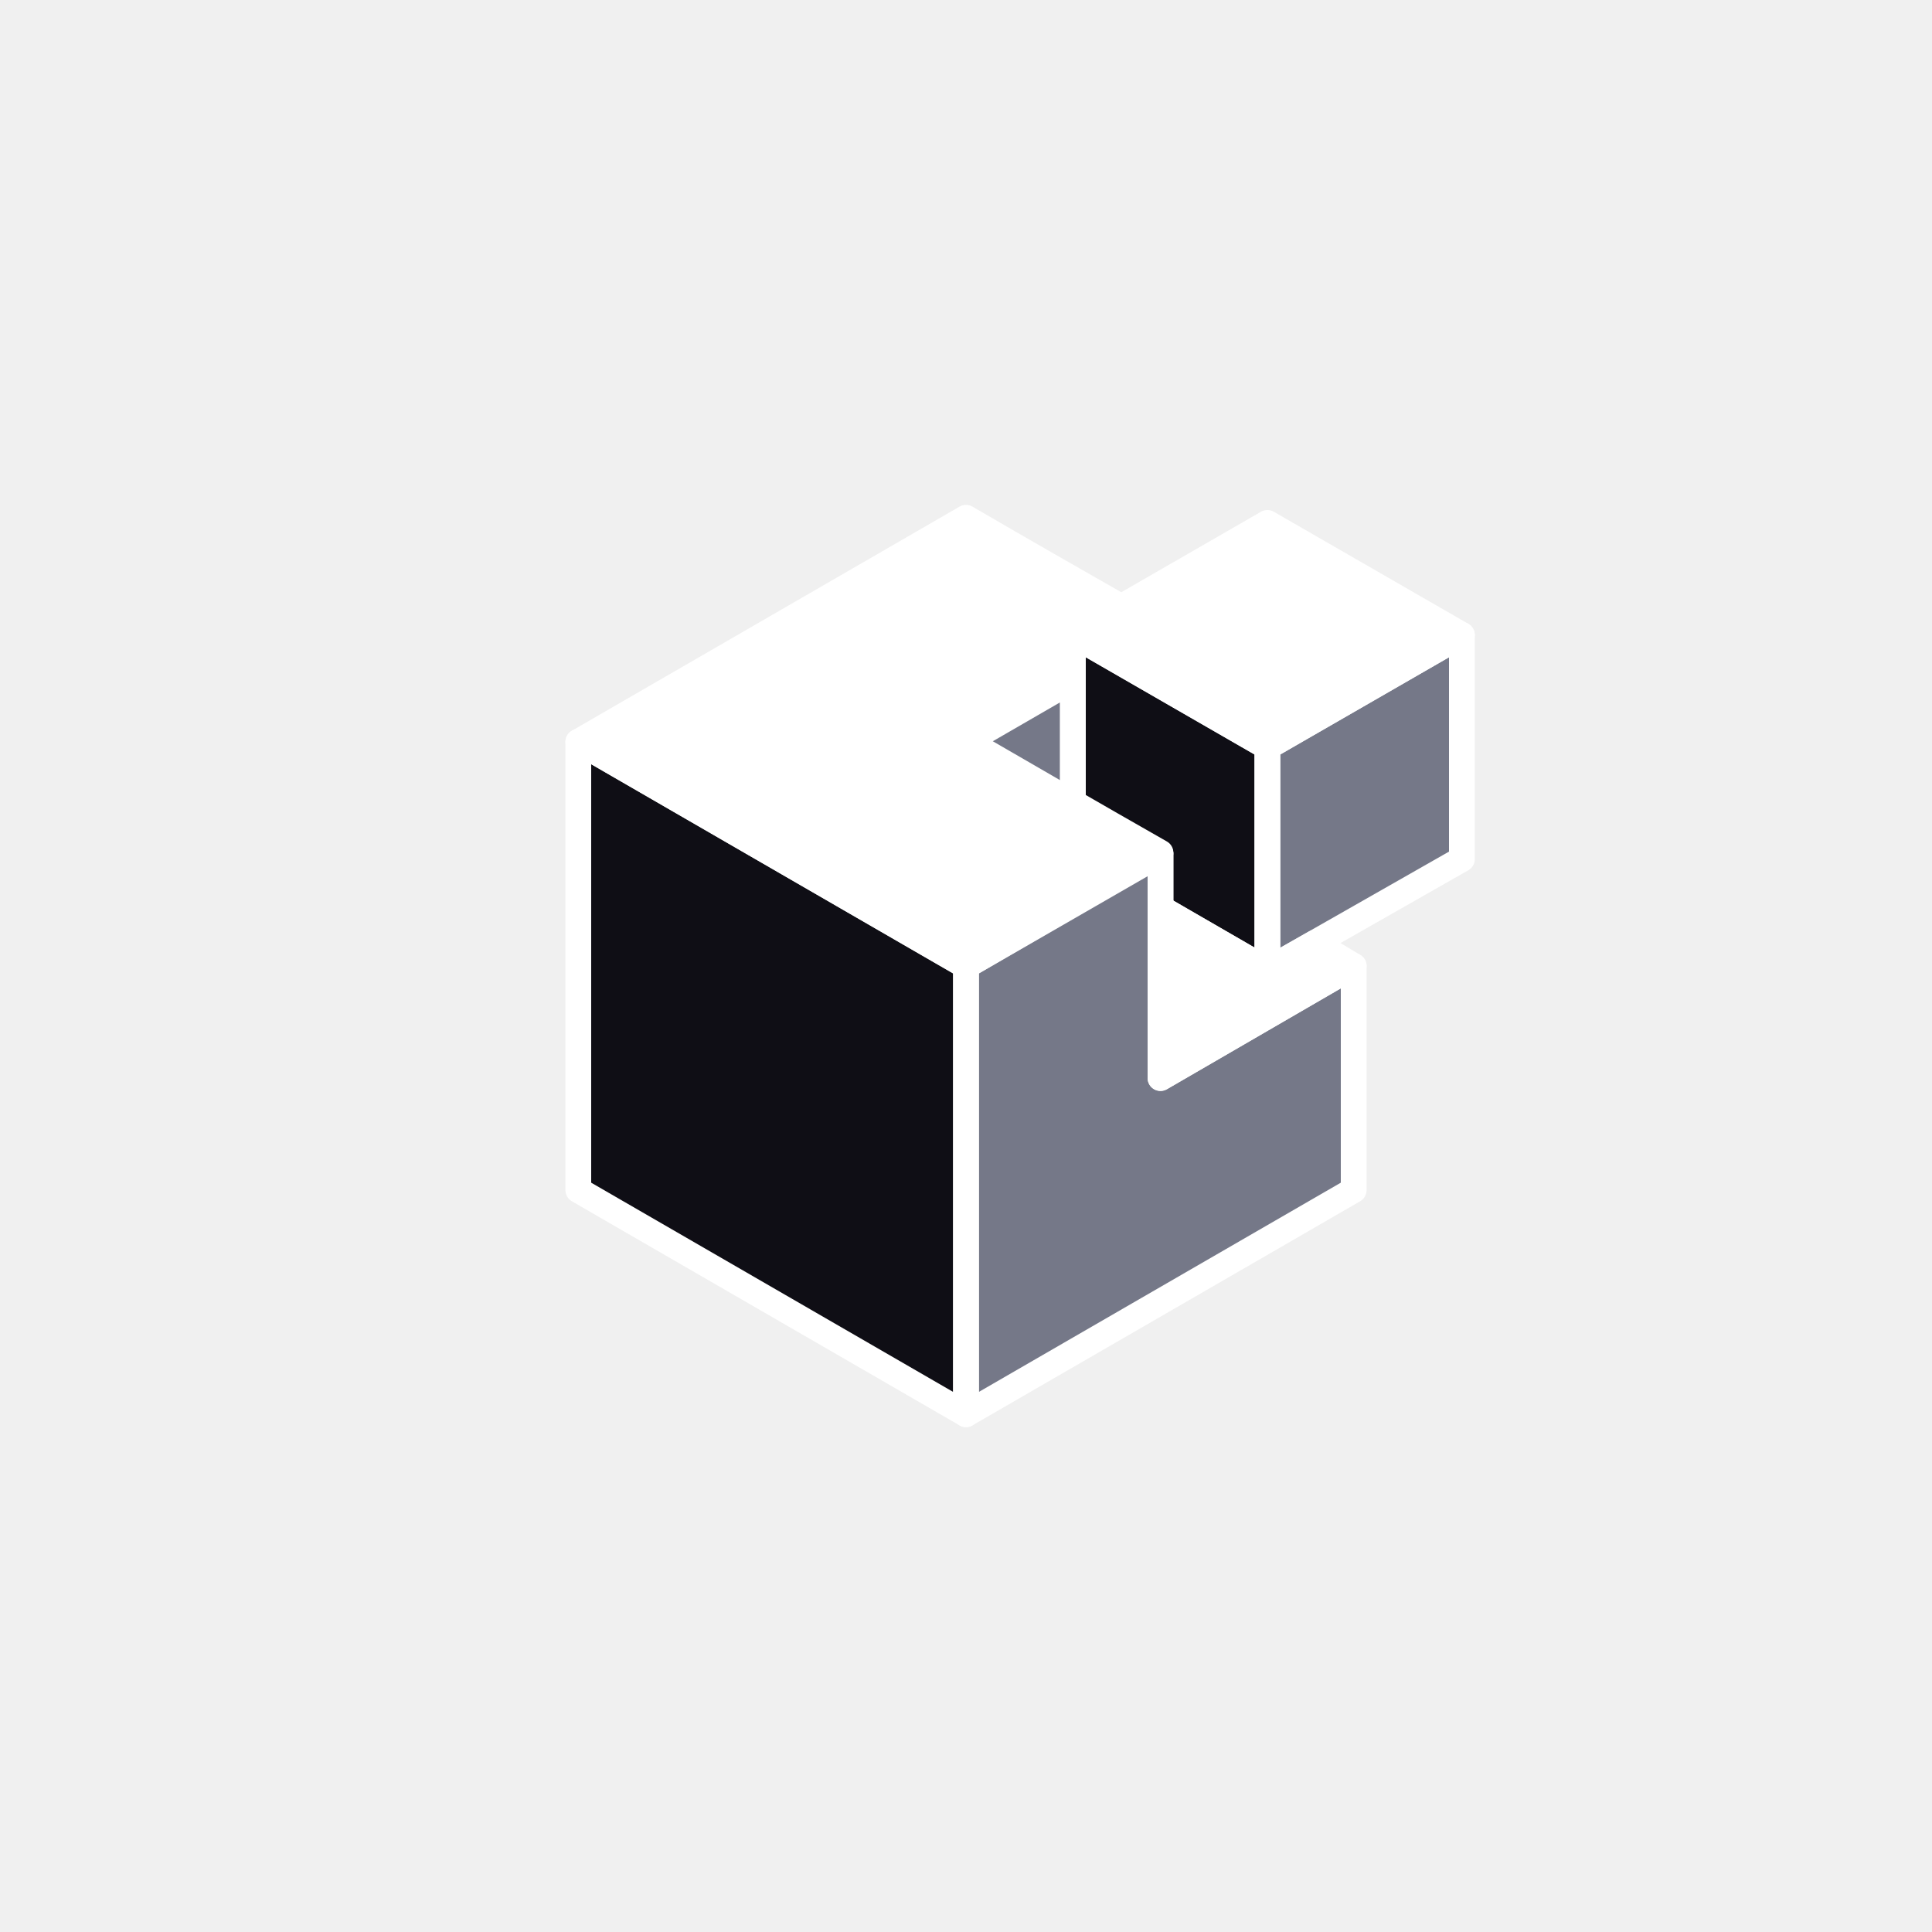
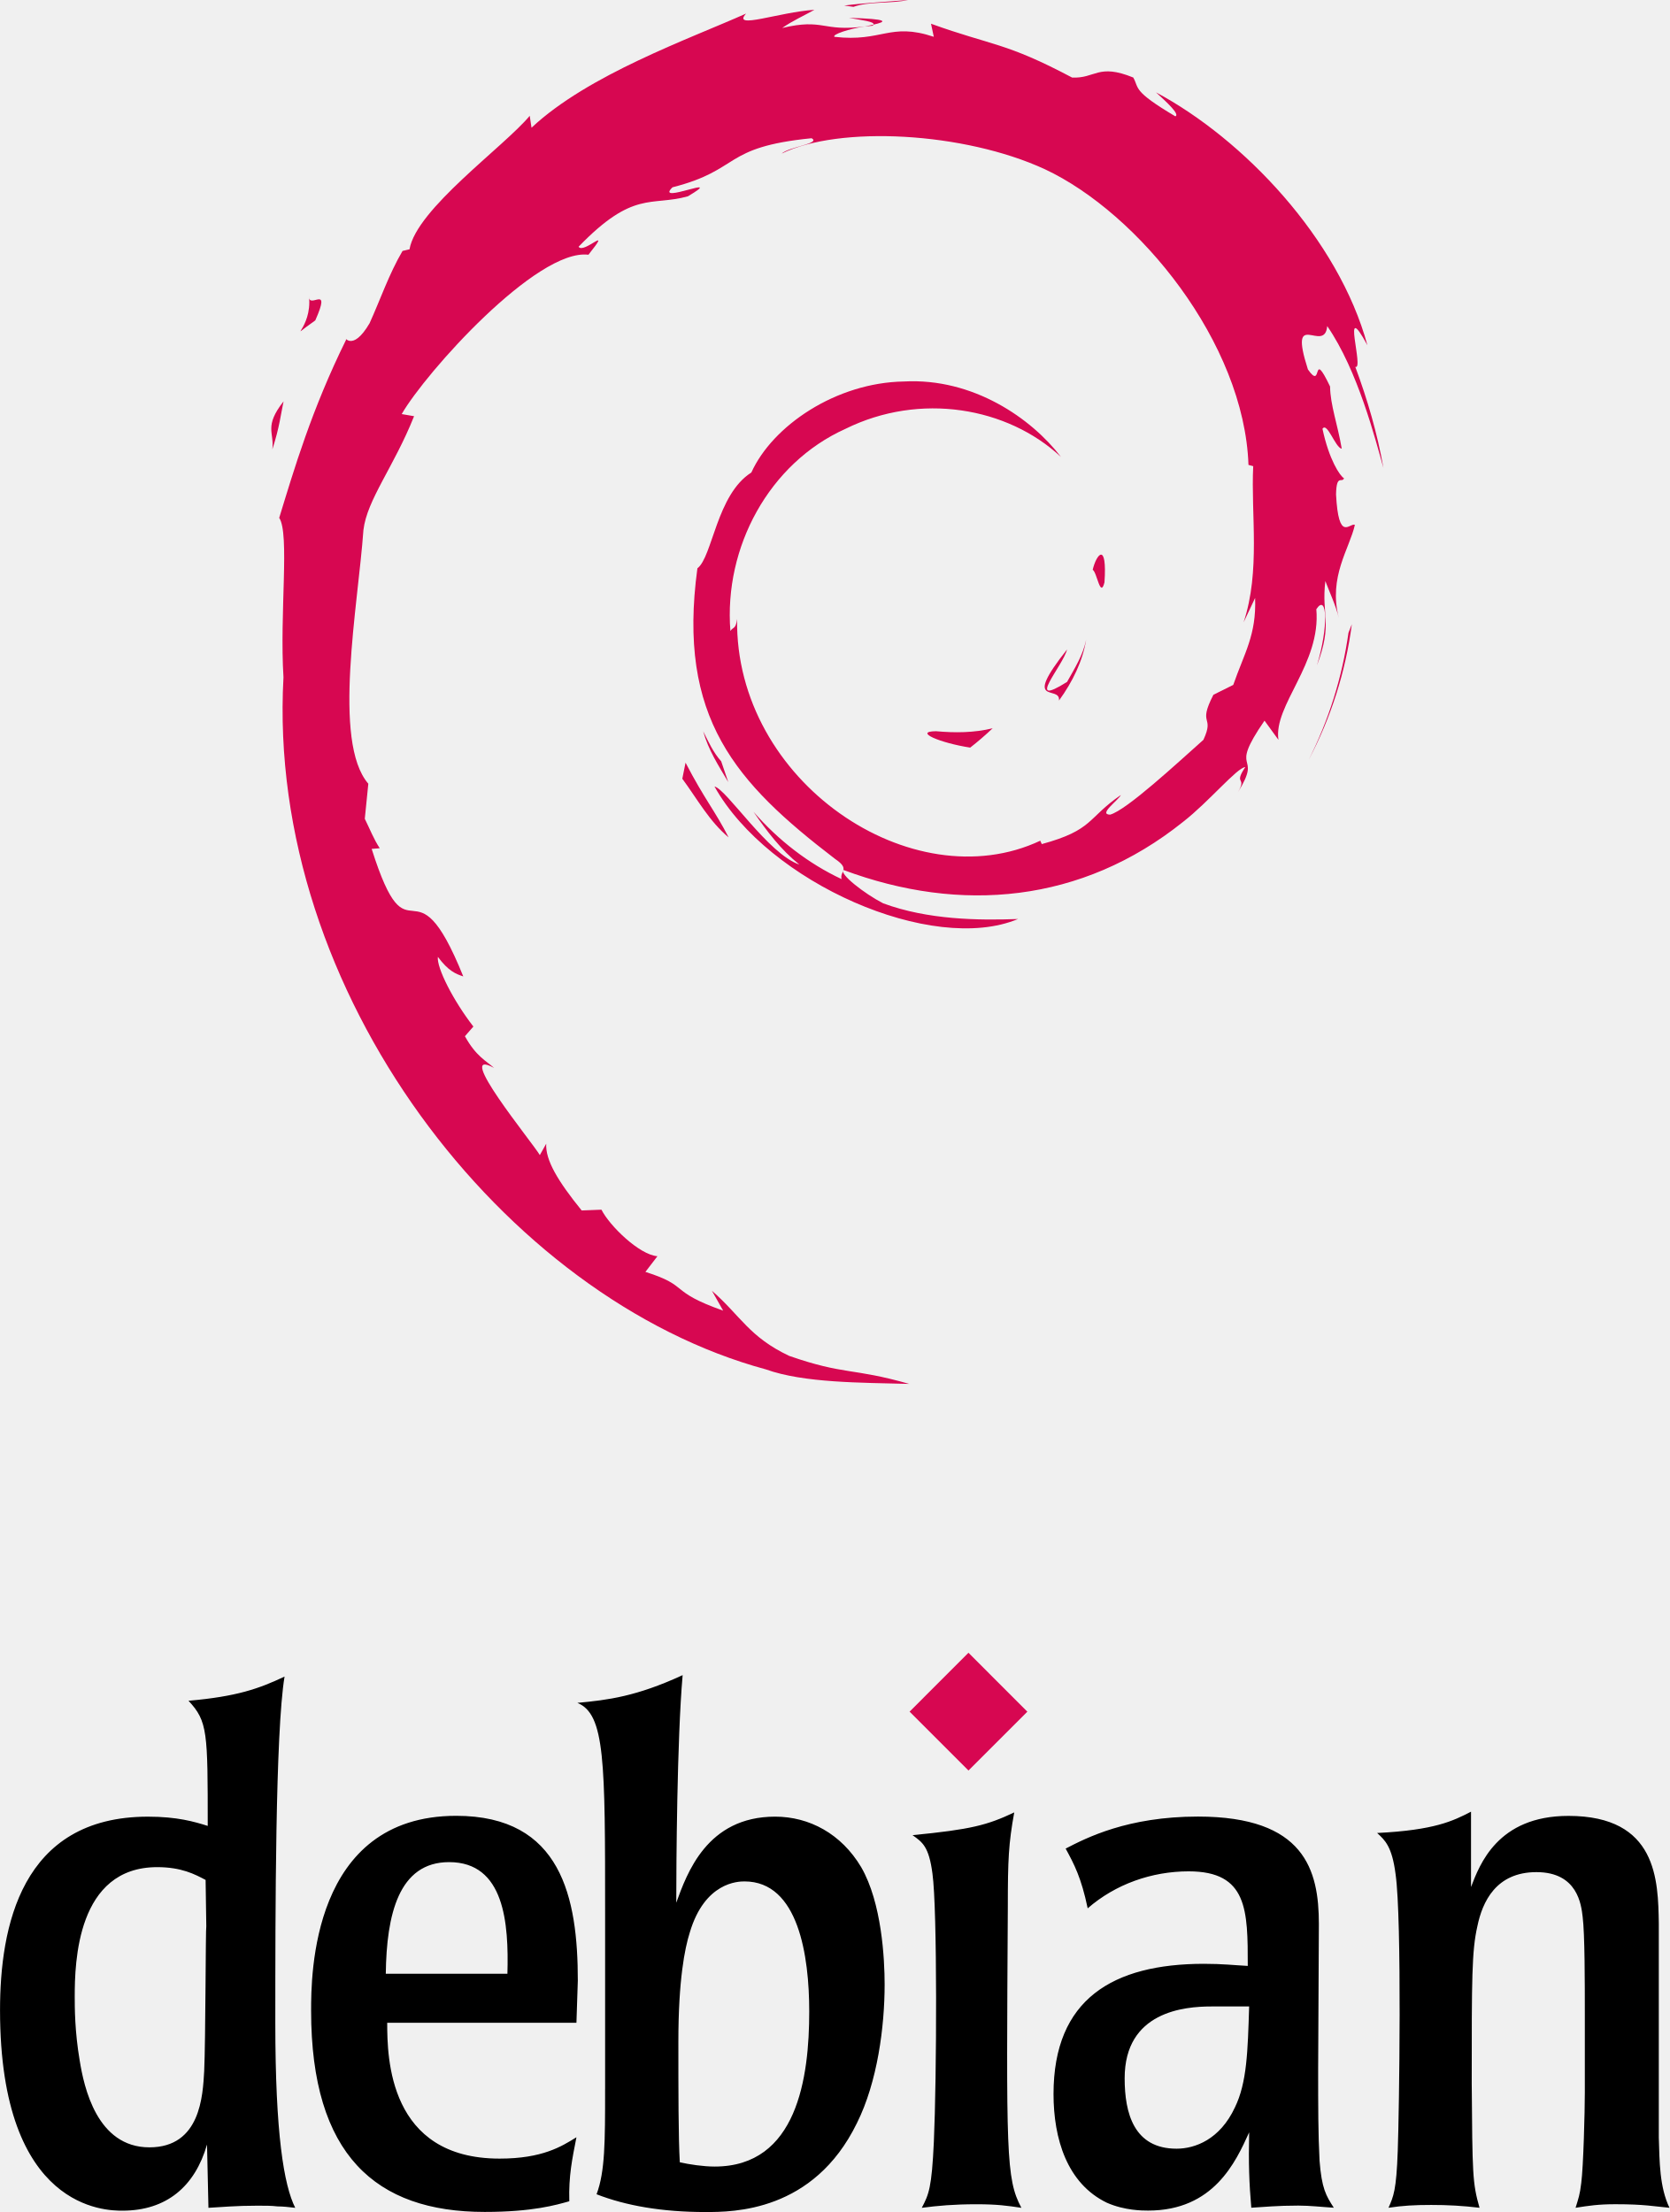
- <svg xmlns="http://www.w3.org/2000/svg" version="1.1" id="Layer_1" x="0px" y="0px" viewBox="0 0 150 150" style="enable-background:new 0 0 150 150;" xml:space="preserve">
-   <style type="text/css">
- 	.st0{fill:#FFFFFF;}
- 	.st1{fill:#757888;}
- 	.st2{fill:#0F0E15;}
- 	.st3{fill:none;stroke:#FFFFFF;stroke-width:2;stroke-linecap:round;stroke-linejoin:round;stroke-miterlimit:10;}
- </style>
-   <g>
-     <g>
-       <polygon class="st0" points="105.1,75 102.1,73.2 98.4,75.3 90.1,70.5 90.1,83.7   " />
-       <polygon class="st1" points="83.3,52.8 83.3,62.4 75,57.6   " />
-       <polygon class="st2" points="44.9,92.4 44.9,57.6 75,75 75,109.8   " />
-       <polygon class="st0" points="83.3,49.3 98.4,40.6 113.5,49.3 98.4,58   " />
-       <polygon class="st2" points="90.1,66.3 83.3,62.4 83.3,49.3 98.4,58 98.4,75.3 90.1,70.5   " />
-       <polygon class="st1" points="113.5,66.7 113.5,49.3 98.4,58 98.4,75.3   " />
-       <path class="st0" d="M44.9,57.6L75,40.2c3.4,2,12,6.9,12,6.9l-3.7,2.1v3.5c0,0-5.2,3-8.3,4.8c5,2.9,10,5.8,15.1,8.7L75,75    L44.9,57.6z" />
-       <polygon class="st1" points="105.1,75 90.1,83.7 90.1,66.3 75,75 75,109.8 105.1,92.4   " />
-     </g>
-     <g>
-       <polygon class="st3" points="105.1,75 102.1,73.2 98.4,75.3 90.1,70.5 90.1,83.7   " />
-       <polygon class="st3" points="83.3,52.8 83.3,62.4 75,57.6   " />
-       <polygon class="st3" points="44.9,92.4 44.9,57.6 75,75 75,109.8   " />
-       <polygon class="st3" points="83.3,49.3 98.4,40.6 113.5,49.3 98.4,58   " />
-       <polygon class="st3" points="90.1,66.3 83.3,62.4 83.3,49.3 98.4,58 98.4,75.3 90.1,70.5   " />
-       <polygon class="st3" points="113.5,66.7 113.5,49.3 98.4,58 98.4,75.3   " />
-       <path class="st3" d="M44.9,57.6L75,40.2c3.4,2,12,6.9,12,6.9l-3.7,2.1v3.5c0,0-5.2,3-8.3,4.8c5,2.9,10,5.8,15.1,8.7L75,75    L44.9,57.6z" />
-       <polygon class="st3" points="105.1,75 90.1,83.7 90.1,66.3 75,75 75,109.8 105.1,92.4   " />
-     </g>
-   </g>
+ <svg xmlns="http://www.w3.org/2000/svg" height="144.13" viewBox="0 0 108.758 144.133" width="108.76">
+   <path fill="#D70751" d="M60.969 47.645c-1.494.02.281.768 2.232 1.069a19.886 19.886 0 0 0 1.463-1.26c-1.213.297-2.449.304-3.695.191m8.017-1.999c.893-1.229 1.541-2.573 1.77-3.963-.201.99-.736 1.845-1.244 2.749-2.793 1.759-.264-1.044-.002-2.111-3.002 3.783-.414 2.268-.524 3.325m2.963-7.704c.182-2.691-.529-1.839-.768-.814.278.146.499 1.898.768.814M55.301 1.163c.798.142 1.724.252 1.591.443.876-.193 1.073-.367-1.591-.443m1.592.443l-.561.117.523-.048.038-.069" />
+   <path fill="#D70751" d="M81.762 38.962c.09 2.416-.705 3.59-1.424 5.666l-1.293.643c-1.057 2.054.105 1.304-.652 2.937-1.652 1.467-5.006 4.589-6.08 4.875-.785-.017.531-.926.703-1.281-2.209 1.516-1.773 2.276-5.152 3.199l-.098-.221c-8.33 3.92-19.902-3.847-19.75-14.443-.088.672-.253.504-.437.774-.43-5.451 2.518-10.926 7.49-13.165 4.863-2.406 10.564-1.42 14.045 1.829-1.912-2.506-5.721-5.163-10.232-4.917-4.421.072-8.558 2.881-9.938 5.932-2.264 1.425-2.528 5.496-3.514 6.242-1.329 9.76 2.497 13.975 8.97 18.936 1.016.686.286.791.422 1.313-2.15-1.006-4.118-2.526-5.738-4.387.86 1.257 1.787 2.479 2.986 3.439-2.029-.685-4.738-4.913-5.527-5.085 3.495 6.258 14.178 10.975 19.775 8.634-2.59.096-5.879.053-8.787-1.022-1.225-.629-2.884-1.93-2.587-2.173 7.636 2.851 15.522 2.158 22.128-3.137 1.682-1.31 3.518-3.537 4.049-3.567-.799 1.202.137.578-.477 1.639 1.672-2.701-.729-1.1 1.73-4.664l.908 1.25c-.34-2.244 2.785-4.966 2.467-8.512.717-1.084.799 1.168.039 3.662 1.055-2.767.279-3.212.549-5.496.291.768.678 1.583.875 2.394-.688-2.675.703-4.503 1.049-6.058-.342-.15-1.061 1.182-1.227-1.976.025-1.372.383-.719.52-1.057-.268-.155-.975-1.207-1.404-3.224.309-.475.832 1.229 1.256 1.298-.273-1.603-.742-2.826-.762-4.057-1.24-2.59-.439.346-1.443-1.112-1.32-4.114 1.094-.955 1.258-2.823 1.998 2.895 3.137 7.385 3.662 9.244-.4-2.267-1.045-4.464-1.834-6.589.609.257-.979-4.663.791-1.405C87.189 15.552 81 9.062 75.305 6.018c.695.637 1.574 1.437 1.26 1.563-2.834-1.685-2.336-1.818-2.742-2.53-2.305-.939-2.459.077-3.984.002-4.35-2.308-5.188-2.063-9.191-3.507l.182.852c-2.881-.96-3.357.362-6.47.002-.189-.147.998-.536 1.976-.677-2.786.368-2.656-.55-5.382.101.671-.471 1.383-.784 2.099-1.184-2.271.138-5.424 1.322-4.451.244-3.705 1.654-10.286 3.975-13.979 7.438l-.116-.776c-1.692 2.031-7.379 6.066-7.832 8.699l-.453.105c-.879 1.491-1.45 3.18-2.148 4.713-1.151 1.963-1.688.756-1.524 1.064-2.265 4.592-3.392 8.45-4.363 11.616.692 1.035.017 6.232.278 10.391-1.136 20.544 14.418 40.489 31.42 45.093 2.492.893 6.197.861 9.349.949-3.718-1.064-4.198-.563-7.822-1.826-2.613-1.232-3.185-2.637-5.037-4.244l.733 1.295c-3.63-1.285-2.111-1.59-5.065-2.525l.783-1.021c-1.177-.09-3.117-1.982-3.647-3.033l-1.288.051c-1.546-1.906-2.371-3.283-2.31-4.35l-.416.742c-.471-.809-5.691-7.158-2.983-5.68-.503-.458-1.172-.747-1.897-2.066l.551-.629c-1.301-1.677-2.398-3.826-2.314-4.542.695.938 1.177 1.114 1.655 1.275-3.291-8.164-3.476-.449-5.967-8.31l.526-.042c-.403-.611-.65-1.27-.974-1.919l.23-2.285c-2.368-2.736-.662-11.645-.319-16.53.235-1.986 1.977-4.101 3.3-7.418l-.806-.138c1.542-2.688 8.802-10.799 12.166-10.383 1.629-2.046-.324-.008-.643-.522 3.579-3.703 4.704-2.616 7.119-3.283 2.603-1.545-2.235.604-1.001-.589 4.503-1.149 3.19-2.614 9.063-3.197.62.352-1.437.544-1.953 1.001 3.75-1.836 11.869-1.417 17.145 1.018 6.117 2.861 12.994 11.314 13.266 19.267l.309.083c-.156 3.162.484 6.819-.627 10.177l.751-1.591" />
+   <path fill="#D70751" d="M44.658 49.695l-.211 1.047c.983 1.335 1.763 2.781 3.016 3.821-.902-1.759-1.571-2.486-2.805-4.868m2.321-.09c-.52-.576-.826-1.268-1.172-1.956.33 1.211 1.006 2.252 1.633 3.312l-.461-1.356m41.084-8.93l-.219.552a26.57 26.57 0 0 1-2.605 8.309 26.19 26.19 0 0 0 2.824-8.861M55.598.446C56.607.077 58.08.243 59.154 0c-1.398.117-2.789.187-4.162.362l.606.084M20.127 19.308c.233 2.154-1.62 2.991.41 1.569 1.09-2.454-.424-.677-.41-1.569m-2.388 9.974c.469-1.437.553-2.299.732-3.132-1.293 1.654-.596 2.007-.732 3.132" />
+   <path d="M13.437 125.51c-.045.047-.045 7.506-.138 9.453-.092 1.574-.232 4.957-3.568 4.957-3.429 0-4.263-3.939-4.541-5.652-.324-1.9-.324-3.477-.324-4.17 0-2.225.139-8.436 5.375-8.436 1.576 0 2.456.465 3.151.834l.045 3.02zM0 130.98c0 13.066 6.951 13.066 7.97 13.066 2.873 0 4.727-1.576 5.514-4.309l.093 4.123c.881-.047 1.761-.139 3.197-.139.51 0 .926 0 1.298.047.371 0 .741.045 1.158.092-.741-1.482-1.297-4.818-1.297-12.049 0-7.043 0-18.951.602-22.566-1.667.789-3.105 1.299-6.256 1.576 1.251 1.344 1.251 2.039 1.251 8.154-.879-.277-1.992-.602-3.892-.602-8.294 0-9.638 7.23-9.638 12.61m25.13-2.373c.047-3.846.835-7.275 4.124-7.275 3.615 0 3.891 3.984 3.799 7.275H25.13zm12.51.46c0-5.422-1.065-10.752-7.923-10.752-9.452 0-9.452 10.475-9.452 12.697 0 9.406 4.216 13.113 11.306 13.113 3.149 0 4.68-.461 5.514-.695-.046-1.668.185-2.734.465-4.17-.975.604-2.226 1.391-5.006 1.391-7.229 0-7.322-6.582-7.322-8.852H37.55l.09-2.74m15.075 2.008c0 4.309-.787 10.102-6.162 10.102-.742 0-1.668-.141-2.27-.279-.093-1.668-.093-4.541-.093-7.877 0-3.986.416-6.068.742-7.09.972-3.289 3.15-3.334 3.566-3.334 3.522 0 4.217 4.86 4.217 8.48zm-13.298 5.05c0 3.43 0 5.375-.556 6.857 1.9.742 4.262 1.158 7.09 1.158 1.807 0 7.043 0 9.869-5.791 1.344-2.688 1.807-6.303 1.807-9.037 0-1.668-.186-5.328-1.529-7.646-1.296-2.176-3.382-3.289-5.605-3.289-4.449 0-5.746 3.707-6.44 5.607 0-2.363.045-10.611.415-14.828-3.011 1.391-4.866 1.621-6.857 1.807 1.807.74 1.807 3.801 1.807 13.764v11.397m27.117 7.741c-.928-.139-1.578-.232-2.922-.232-1.48 0-2.502.094-3.566.232.463-.881.648-1.299.787-4.309.186-4.125.232-15.154-.092-17.471-.232-1.762-.648-2.039-1.297-2.502 3.799-.371 4.865-.648 6.625-1.482-.369 2.037-.418 3.059-.418 6.162-.091 15.98-.138 17.7.883 19.6m14.838-13.118c-.092 2.92-.139 4.959-.928 6.58-.973 2.086-2.594 2.688-3.799 2.688-2.783 0-3.383-2.316-3.383-4.586 0-4.355 3.893-4.682 5.652-4.682h2.458zm-12.744 5.7c0 2.92.881 5.838 3.477 7.09 1.158.51 2.316.51 2.688.51 4.264 0 5.699-3.152 6.58-5.098-.047 2.039 0 3.289.139 4.912.834-.047 1.668-.139 3.059-.139.787 0 1.529.092 2.316.139-.51-.787-.787-1.252-.928-3.059-.092-1.76-.092-3.521-.092-5.977l.047-9.453c0-3.523-.928-6.998-7.879-6.998-4.586 0-7.273 1.391-8.617 2.086.557 1.02 1.02 1.898 1.436 3.893 1.809-1.576 4.172-2.41 6.58-2.41 3.848 0 3.848 2.549 3.848 6.162-.881-.045-1.623-.137-2.875-.137-5.887.01-9.779 2.28-9.779 8.49m39.431 2.819c.047 1.576.047 3.244.695 4.588-1.021-.092-1.623-.232-3.521-.232-1.113 0-1.715.094-2.596.232.184-.602.279-.834.371-1.623.139-1.064.232-4.633.232-5.885v-5.004c0-2.178 0-5.33-.141-6.441-.092-.787-.322-2.918-3.012-2.918-2.641 0-3.521 1.945-3.846 3.521-.369 1.621-.369 3.383-.369 10.24.045 5.932.045 6.486.508 8.109a25.63 25.63 0 0 0-3.15-.184c-1.113 0-1.854.045-2.779.184.324-.742.51-1.113.602-3.707.094-2.549.279-15.061-.141-18.025-.23-1.809-.695-2.225-1.203-2.688 3.754-.186 4.957-.789 6.117-1.389v4.91c.555-1.438 1.713-4.635 6.348-4.635 5.793 0 5.838 4.217 5.885 6.996v13.928" />
+   <path fill="#D70751" d="M66.926 111.53l-3.838 3.836-3.836-3.836 3.836-3.836 3.838 3.84" />
</svg>
